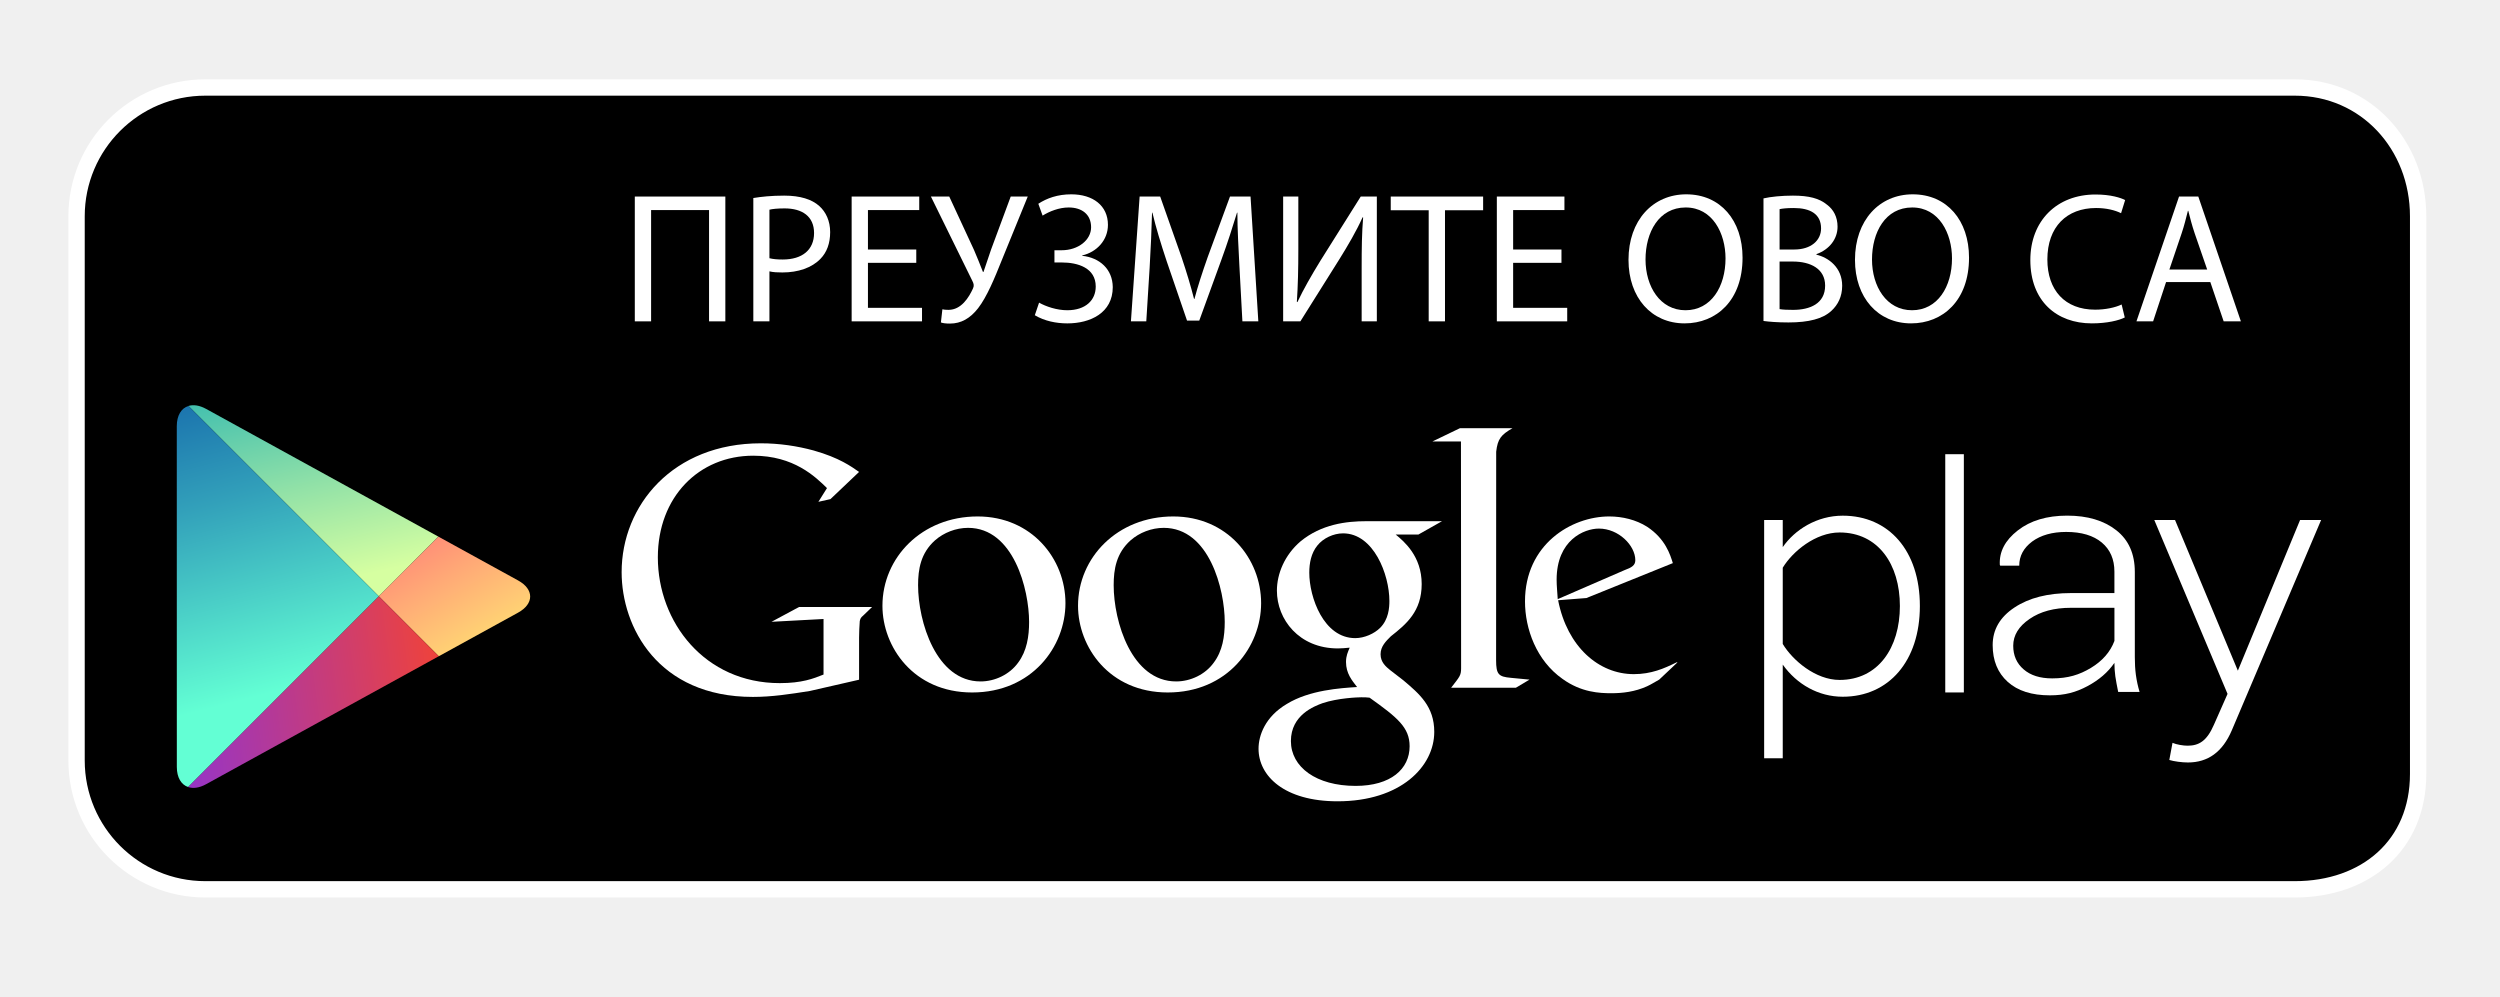
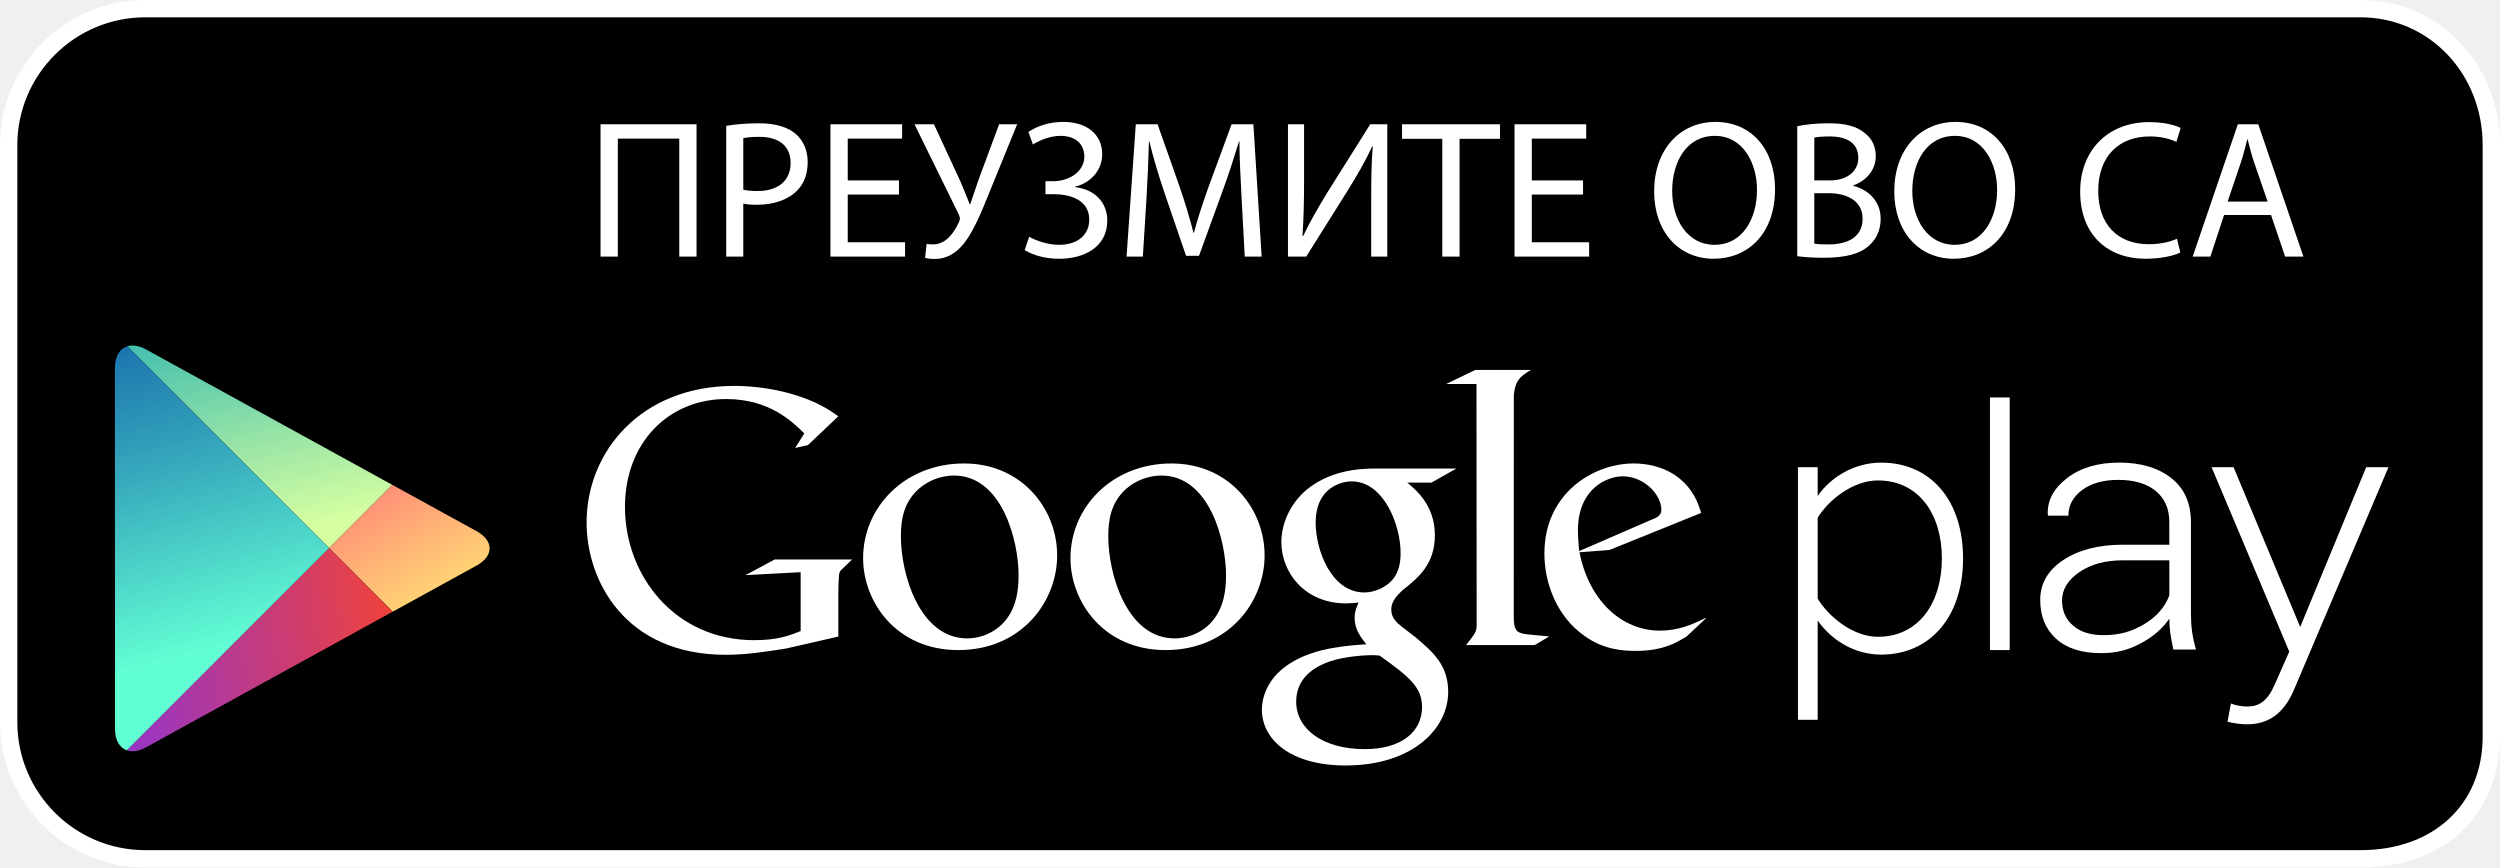
- <svg xmlns="http://www.w3.org/2000/svg" version="1.1" id="SemiBold" x="0px" y="0px" width="229.5px" height="91.5px" viewBox="0 0 229.5 91.5" enable-background="new 0 0 229.5 91.5" xml:space="preserve">
-   <path stroke="#FFFFFF" stroke-width="1.5" stroke-miterlimit="10" d="M221.985,71.05c0,6.53-4.797,10.59-11.322,10.59H18.849  c-6.528,0-11.821-5.297-11.821-11.827V19.856c0-6.529,5.293-11.824,11.821-11.824h191.814c6.525,0,11.322,5.295,11.322,11.824V71.05  z" />
+ <svg xmlns="http://www.w3.org/2000/svg" version="1.1" id="SemiBold" x="0px" y="0px" width="216.457px" height="75.108px" viewBox="0 -0.354 216.457 75.108" enable-background="new 0 -0.354 216.457 75.108" xml:space="preserve">
+   <g>
+     <path d="M215.707,63.413c0,6.53-4.797,10.591-11.322,10.591H12.571c-6.528,0-11.821-5.298-11.821-11.828V12.219   c0-6.529,5.293-11.824,11.821-11.824h191.813c6.525,0,11.322,5.295,11.322,11.824V63.413z" />
+     <path fill="#FFFFFF" d="M204.385,74.754H12.571C5.64,74.754,0,69.111,0,62.176V12.219C0,5.286,5.64-0.354,12.571-0.354h191.813   c6.77,0,12.072,5.523,12.072,12.574v51.194C216.457,70.196,211.605,74.754,204.385,74.754z M12.571,1.146   C6.467,1.146,1.5,6.113,1.5,12.219v49.957c0,6.108,4.967,11.078,11.071,11.078h191.813c6.324,0,10.572-3.955,10.572-9.841V12.219   c0-6.209-4.645-11.074-10.572-11.074H12.571z" />
+   </g>
  <g>
    <g>
-       <path fill="#FFFFFF" d="M153.929,60.867l-1.614,1.522c-0.372,0.205-0.743,0.443-1.113,0.612c-1.121,0.509-2.261,0.637-3.274,0.637    c-1.078,0-2.768-0.069-4.491-1.316c-2.396-1.688-3.442-4.587-3.442-7.114c0-5.232,4.259-7.798,7.732-7.798    c1.215,0,2.462,0.304,3.476,0.945c1.686,1.114,2.122,2.563,2.364,3.34l-7.934,3.205l-2.598,0.202    c0.841,4.289,3.743,6.784,6.95,6.784c1.602,0,2.791-0.522,3.882-1.062C153.866,60.825,154.085,60.711,153.929,60.867z     M149.143,52.334c0.645-0.234,0.979-0.437,0.979-0.906c0-1.348-1.525-2.904-3.345-2.904c-1.349,0-3.879,1.05-3.879,4.695    c0,0.569,0.067,1.175,0.102,1.781L149.143,52.334z" />
-       <path fill="#FFFFFF" d="M137.342,60.605c0,1.312,0.234,1.516,1.343,1.618c0.578,0.068,1.154,0.099,1.725,0.166l-1.248,0.743    h-5.947c0.78-1.012,0.914-1.112,0.914-1.787v-0.753l-0.013-20.063h-2.626l2.527-1.218h4.826c-1.046,0.605-1.358,0.975-1.493,2.155    L137.342,60.605z" />
-       <path fill="#FFFFFF" d="M128.119,49.066c0.774,0.637,2.392,1.988,2.392,4.553c0,2.499-1.409,3.677-2.83,4.792    c-0.436,0.438-0.945,0.915-0.945,1.651c0,0.746,0.51,1.151,0.877,1.453l1.219,0.941c1.482,1.251,2.833,2.398,2.833,4.728    c0,3.175-3.072,6.375-8.877,6.375c-4.89,0-7.254-2.328-7.254-4.825c0-1.216,0.604-2.937,2.601-4.115    c2.092-1.279,4.927-1.45,6.444-1.55c-0.474-0.612-1.015-1.253-1.015-2.299c0-0.572,0.172-0.913,0.338-1.315    c-0.369,0.035-0.741,0.071-1.079,0.071c-3.579,0-5.603-2.67-5.603-5.302c0-1.552,0.708-3.273,2.162-4.521    c1.924-1.584,4.218-1.857,6.041-1.857h6.954l-2.162,1.221H128.119z M125.728,64.047c-0.276-0.036-0.442-0.036-0.776-0.036    c-0.306,0-2.129,0.066-3.541,0.54c-0.747,0.273-2.906,1.08-2.906,3.478c0,2.392,2.331,4.116,5.938,4.116    c3.239,0,4.96-1.553,4.96-3.644C129.401,66.78,128.288,65.872,125.728,64.047z M126.698,57.635    c0.78-0.778,0.848-1.854,0.848-2.466c0-2.427-1.447-6.207-4.252-6.207c-0.875,0-1.823,0.439-2.361,1.118    c-0.57,0.703-0.741,1.615-0.741,2.492c0,2.26,1.317,6.008,4.217,6.008C125.254,58.58,126.164,58.169,126.698,57.635z" />
-       <path fill="#FFFFFF" d="M107.197,63.569c-5.364,0-8.234-4.178-8.234-7.959c0-4.419,3.608-8.2,8.74-8.2    c4.961,0,8.068,3.884,8.068,7.962C115.771,59.354,112.7,63.569,107.197,63.569z M111.417,60.839    c0.816-1.08,1.014-2.428,1.014-3.742c0-2.972-1.416-8.64-5.601-8.64c-1.113,0-2.234,0.435-3.042,1.146    c-1.318,1.181-1.553,2.664-1.553,4.12c0,3.334,1.647,8.833,5.737,8.833C109.293,62.556,110.64,61.917,111.417,60.839z" />
-       <path fill="#FFFFFF" d="M89.238,63.569c-5.365,0-8.23-4.178-8.23-7.959c0-4.419,3.609-8.2,8.739-8.2    c4.958,0,8.062,3.884,8.062,7.962C97.809,59.354,94.742,63.569,89.238,63.569z M93.459,60.839c0.81-1.08,1.012-2.428,1.012-3.742    c0-2.972-1.42-8.64-5.601-8.64c-1.117,0-2.226,0.435-3.036,1.146c-1.32,1.181-1.554,2.664-1.554,4.12    c0,3.334,1.654,8.833,5.737,8.833C91.335,62.556,92.68,61.917,93.459,60.839z" />
-       <path fill="#FFFFFF" d="M78.863,62.398l-4.524,1.035c-1.833,0.289-3.479,0.544-5.222,0.544c-8.727,0-12.051-6.424-12.051-11.45    c0-6.14,4.711-11.831,12.778-11.831c1.707,0,3.35,0.251,4.846,0.658c2.371,0.667,3.479,1.487,4.173,1.969l-2.628,2.496    l-1.108,0.248l0.79-1.26c-1.07-1.045-3.037-2.974-6.77-2.974c-4.991,0-8.757,3.794-8.757,9.333c0,5.949,4.3,11.545,11.194,11.545    c2.026,0,3.069-0.407,4.016-0.787v-5.1l-4.776,0.257l2.532-1.36h6.703l-0.819,0.789c-0.222,0.188-0.251,0.252-0.313,0.504    c-0.033,0.288-0.063,1.204-0.063,1.526V62.398z" />
+       <path fill="#FFFFFF" d="M147.652,53.23l-1.615,1.521c-0.371,0.205-0.742,0.443-1.113,0.612c-1.121,0.509-2.26,0.638-3.273,0.638    c-1.078,0-2.768-0.07-4.49-1.316c-2.396-1.688-3.443-4.588-3.443-7.114c0-5.231,4.26-7.798,7.732-7.798    c1.215,0,2.463,0.304,3.477,0.945c1.686,1.113,2.121,2.562,2.363,3.34l-7.934,3.205l-2.598,0.201    c0.84,4.289,3.742,6.784,6.949,6.784c1.602,0,2.791-0.521,3.883-1.062C147.588,53.188,147.807,53.074,147.652,53.23z     M142.865,44.697c0.645-0.234,0.979-0.438,0.979-0.906c0-1.348-1.523-2.904-3.344-2.904c-1.35,0-3.879,1.051-3.879,4.695    c0,0.569,0.066,1.176,0.102,1.781L142.865,44.697z" />
+       <path fill="#FFFFFF" d="M131.064,52.969c0,1.312,0.234,1.516,1.344,1.617c0.578,0.068,1.152,0.1,1.725,0.166l-1.248,0.743h-5.947    c0.779-1.012,0.914-1.112,0.914-1.786v-0.754l-0.014-20.063h-2.625l2.527-1.218h4.824c-1.045,0.605-1.357,0.975-1.492,2.155    L131.064,52.969z" />
+       <path fill="#FFFFFF" d="M121.842,41.43c0.773,0.637,2.393,1.988,2.393,4.553c0,2.499-1.41,3.677-2.83,4.792    c-0.438,0.438-0.945,0.915-0.945,1.651c0,0.746,0.51,1.15,0.877,1.453l1.219,0.94c1.482,1.251,2.832,2.397,2.832,4.728    c0,3.176-3.072,6.375-8.877,6.375c-4.889,0-7.253-2.328-7.253-4.824c0-1.217,0.604-2.938,2.601-4.115    c2.092-1.279,4.928-1.45,6.444-1.551c-0.473-0.611-1.014-1.252-1.014-2.299c0-0.571,0.172-0.912,0.338-1.314    c-0.369,0.035-0.742,0.07-1.08,0.07c-3.579,0-5.602-2.67-5.602-5.301c0-1.553,0.707-3.273,2.161-4.521    c1.925-1.584,4.218-1.857,6.041-1.857h6.955l-2.162,1.221H121.842L121.842,41.43z M119.451,56.41    c-0.277-0.036-0.443-0.036-0.777-0.036c-0.305,0-2.129,0.066-3.541,0.54c-0.747,0.273-2.906,1.08-2.906,3.479    c0,2.392,2.331,4.115,5.939,4.115c3.238,0,4.959-1.553,4.959-3.644C123.123,59.143,122.01,58.235,119.451,56.41z M120.42,49.998    c0.781-0.777,0.848-1.854,0.848-2.466c0-2.427-1.445-6.207-4.252-6.207c-0.875,0-1.823,0.438-2.36,1.118    c-0.57,0.703-0.742,1.615-0.742,2.492c0,2.26,1.317,6.008,4.217,6.008C118.977,50.943,119.887,50.532,120.42,49.998z" />
+       <path fill="#FFFFFF" d="M100.919,55.932c-5.364,0-8.234-4.178-8.234-7.959c0-4.418,3.608-8.199,8.74-8.199    c4.961,0,8.068,3.884,8.068,7.962C109.494,51.717,106.422,55.932,100.919,55.932z M105.139,53.202    c0.816-1.08,1.014-2.428,1.014-3.741c0-2.973-1.416-8.641-5.601-8.641c-1.113,0-2.234,0.436-3.042,1.146    c-1.318,1.181-1.553,2.664-1.553,4.119c0,3.334,1.647,8.834,5.737,8.834C103.015,54.92,104.362,54.28,105.139,53.202z" />
+       <path fill="#FFFFFF" d="M82.96,55.932c-5.365,0-8.23-4.178-8.23-7.959c0-4.418,3.609-8.199,8.739-8.199    c4.958,0,8.062,3.884,8.062,7.962C91.531,51.717,88.464,55.932,82.96,55.932z M87.181,53.202c0.81-1.08,1.012-2.428,1.012-3.741    c0-2.973-1.42-8.641-5.601-8.641c-1.117,0-2.226,0.436-3.036,1.146c-1.32,1.181-1.554,2.664-1.554,4.119    c0,3.334,1.654,8.834,5.737,8.834C85.057,54.92,86.402,54.28,87.181,53.202z" />
+       <path fill="#FFFFFF" d="M72.585,54.762l-4.524,1.035c-1.833,0.289-3.479,0.543-5.222,0.543c-8.727,0-12.051-6.424-12.051-11.449    c0-6.141,4.711-11.832,12.778-11.832c1.707,0,3.35,0.251,4.846,0.658c2.371,0.667,3.479,1.487,4.173,1.969l-2.628,2.496    l-1.108,0.248l0.79-1.26c-1.07-1.045-3.037-2.974-6.77-2.974c-4.991,0-8.757,3.794-8.757,9.333c0,5.949,4.3,11.545,11.194,11.545    c2.026,0,3.069-0.406,4.016-0.787v-5.1l-4.776,0.257l2.532-1.36h6.703l-0.819,0.789c-0.222,0.188-0.251,0.252-0.313,0.504    c-0.033,0.288-0.063,1.204-0.063,1.526L72.585,54.762L72.585,54.762z" />
    </g>
    <g>
-       <path fill="#FFFFFF" d="M163.656,61.011v8.596h-1.707V47.735h1.707v2.49c1.111-1.609,3.144-2.886,5.504-2.886    c4.232,0,7.084,3.211,7.084,8.294c0,5.049-2.852,8.327-7.084,8.327C166.932,63.961,164.937,62.812,163.656,61.011z M174.41,55.634    c0-3.831-1.997-6.753-5.538-6.753c-2.199,0-4.302,1.729-5.216,3.235v7.001c0.914,1.51,3.017,3.301,5.216,3.301    C172.413,62.418,174.41,59.471,174.41,55.634z" />
-       <path fill="#FFFFFF" d="M178.575,63.567V41.696h1.706v21.871H178.575z" />
-       <path fill="#FFFFFF" d="M199.436,68.192c0.364,0.162,0.987,0.263,1.383,0.263c1.044,0,1.771-0.427,2.424-1.936l1.245-2.82    l-6.725-15.964h1.904l5.769,13.834l5.712-13.834h1.931l-8.201,19.313c-0.851,1.99-2.189,2.947-4.029,2.947    c-0.552,0-1.279-0.099-1.706-0.229L199.436,68.192z" />
-       <path fill="#FFFFFF" d="M194.449,63.52c-0.114-0.549-0.2-1.032-0.263-1.437c-0.053-0.403-0.082-0.815-0.082-1.234    c-0.586,0.859-1.415,1.574-2.474,2.138c-1.06,0.566-2.066,0.845-3.448,0.845c-1.663,0-2.953-0.409-3.875-1.239    c-0.918-0.829-1.38-1.952-1.38-3.373c0-1.419,0.669-2.571,2.003-3.452c1.334-0.885,3.059-1.324,5.192-1.324h3.981v-1.968    c0-1.133-0.387-2.023-1.157-2.67c-0.774-0.646-1.86-0.974-3.269-0.974c-1.287,0-2.331,0.299-3.126,0.881    c-0.788,0.594-1.185,1.33-1.185,2.217h-1.747l-0.036-0.085c-0.063-1.195,0.484-2.245,1.647-3.15    c1.157-0.905,2.675-1.36,4.542-1.36c1.86,0,3.366,0.448,4.502,1.342c1.134,0.885,1.703,2.164,1.703,3.836v7.811    c0,0.561,0.026,1.103,0.097,1.631c0.072,0.529,0.187,1.057,0.34,1.567H194.449z M188.392,62.276c1.45,0,2.492-0.324,3.558-0.965    c1.058-0.638,1.777-1.469,2.155-2.475v-3.04h-4c-1.528,0-2.793,0.338-3.788,1.021c-0.997,0.68-1.503,1.503-1.503,2.46    c0,0.902,0.32,1.625,0.957,2.172C186.408,62.002,187.28,62.276,188.392,62.276z" />
+       <path fill="#FFFFFF" d="M157.379,53.374v8.597h-1.707V40.098h1.707v2.49c1.111-1.608,3.143-2.886,5.504-2.886    c4.232,0,7.084,3.211,7.084,8.294c0,5.049-2.852,8.327-7.084,8.327C160.654,56.324,158.66,55.176,157.379,53.374z M168.133,47.997    c0-3.831-1.998-6.753-5.539-6.753c-2.199,0-4.301,1.729-5.215,3.235v7.001c0.914,1.51,3.016,3.301,5.215,3.301    C166.135,54.781,168.133,51.834,168.133,47.997z" />
+       <path fill="#FFFFFF" d="M172.297,55.93V34.059h1.707V55.93H172.297z" />
+       <path fill="#FFFFFF" d="M193.158,60.555c0.363,0.162,0.986,0.264,1.383,0.264c1.045,0,1.771-0.428,2.424-1.936l1.246-2.82    l-6.725-15.965h1.902l5.77,13.834l5.713-13.834h1.93L198.6,59.411c-0.85,1.99-2.188,2.947-4.027,2.947    c-0.553,0-1.279-0.099-1.707-0.229L193.158,60.555z" />
+       <path fill="#FFFFFF" d="M188.172,55.883c-0.115-0.549-0.201-1.031-0.264-1.437c-0.053-0.403-0.082-0.815-0.082-1.233    c-0.586,0.858-1.414,1.573-2.475,2.137c-1.059,0.566-2.064,0.846-3.447,0.846c-1.662,0-2.953-0.409-3.875-1.239    c-0.918-0.829-1.381-1.952-1.381-3.372s0.67-2.572,2.004-3.453c1.334-0.885,3.059-1.324,5.191-1.324h3.982V44.84    c0-1.134-0.389-2.023-1.158-2.67c-0.773-0.646-1.859-0.975-3.268-0.975c-1.287,0-2.332,0.299-3.127,0.881    c-0.787,0.594-1.186,1.33-1.186,2.217h-1.746l-0.037-0.084c-0.062-1.195,0.484-2.246,1.648-3.15    c1.156-0.905,2.674-1.36,4.541-1.36c1.859,0,3.367,0.448,4.502,1.342c1.135,0.886,1.703,2.164,1.703,3.837v7.811    c0,0.561,0.025,1.103,0.098,1.631c0.072,0.529,0.188,1.057,0.34,1.566h-1.965V55.883z M182.115,54.639    c1.449,0,2.49-0.323,3.557-0.965c1.059-0.638,1.777-1.469,2.156-2.475v-3.04h-4c-1.529,0-2.793,0.338-3.789,1.021    c-0.996,0.681-1.502,1.504-1.502,2.461c0,0.902,0.318,1.625,0.957,2.172C180.131,54.365,181.002,54.639,182.115,54.639z" />
    </g>
  </g>
  <g>
-     <polygon fill="none" points="34.776,54.742 40.252,49.266 40.25,49.266 34.776,54.742 17.299,37.267 17.298,37.267 34.776,54.745    17.271,72.251 17.271,72.251 34.776,54.745 40.276,60.245 40.279,60.245  " />
-     <linearGradient id="SVGID_1_" gradientUnits="userSpaceOnUse" x1="519.573" y1="-432.998" x2="496.496" y2="-447.44" gradientTransform="matrix(0.7071 0.7071 -0.7071 0.7071 -642.4706 -7.8795)">
+     <polygon fill="none" points="28.498,47.105 33.974,41.629 33.972,41.629 28.498,47.105 11.021,29.63 11.02,29.63 28.498,47.108    10.993,64.614 10.993,64.614 28.498,47.108 33.998,52.608 34.001,52.608  " />
+     <linearGradient id="SVGID_1_" gradientUnits="userSpaceOnUse" x1="879.179" y1="495.777" x2="856.102" y2="510.22" gradientTransform="matrix(0.7071 0.7071 0.7071 -0.7071 -947.4174 -225.4017)">
      <stop offset="0" style="stop-color:#D6FFA1" />
      <stop offset="0.326" style="stop-color:#93E2A7" />
      <stop offset="1" style="stop-color:#00A3B5" />
    </linearGradient>
-     <path fill="url(#SVGID_1_)" d="M40.25,49.266L18.914,37.534c-0.604-0.331-1.163-0.408-1.615-0.268l17.478,17.476L40.25,49.266z" />
-     <linearGradient id="SVGID_2_" gradientUnits="userSpaceOnUse" x1="506.158" y1="-445.334" x2="536.076" y2="-437.514" gradientTransform="matrix(0.7071 0.7071 -0.7071 0.7071 -642.4706 -7.8795)">
+     <path fill="url(#SVGID_1_)" d="M33.972,41.629L12.636,29.897c-0.604-0.331-1.163-0.408-1.615-0.268l17.478,17.476L33.972,41.629z" />
+     <linearGradient id="SVGID_2_" gradientUnits="userSpaceOnUse" x1="865.761" y1="508.115" x2="895.682" y2="500.293" gradientTransform="matrix(0.7071 0.7071 0.7071 -0.7071 -947.4174 -225.4017)">
      <stop offset="0" style="stop-color:#FF177B" />
      <stop offset="0.672" style="stop-color:#FFA976" />
      <stop offset="1" style="stop-color:#FFEC73" />
    </linearGradient>
-     <path fill="url(#SVGID_2_)" d="M40.279,60.245l7.283-4.005c1.477-0.815,1.477-2.142,0-2.954l-7.311-4.02l-5.476,5.476   L40.279,60.245z" />
-     <linearGradient id="SVGID_3_" gradientUnits="userSpaceOnUse" x1="522.857" y1="-422.044" x2="490.413" y2="-441.133" gradientTransform="matrix(0.7071 0.7071 -0.7071 0.7071 -642.4706 -7.8795)">
+     <path fill="url(#SVGID_2_)" d="M34.001,52.608l7.283-4.005c1.477-0.815,1.477-2.143,0-2.954l-7.311-4.021l-5.476,5.477   L34.001,52.608z" />
+     <linearGradient id="SVGID_3_" gradientUnits="userSpaceOnUse" x1="882.463" y1="484.824" x2="850.018" y2="503.913" gradientTransform="matrix(0.7071 0.7071 0.7071 -0.7071 -947.4174 -225.4017)">
      <stop offset="0" style="stop-color:#63FFD4" />
      <stop offset="0.485" style="stop-color:#32A0BA" />
      <stop offset="0.835" style="stop-color:#1262A9" />
      <stop offset="1" style="stop-color:#064AA2" />
    </linearGradient>
-     <path fill="url(#SVGID_3_)" d="M17.298,37.267c-0.649,0.203-1.069,0.86-1.069,1.854l0.004,31.284c0,0.982,0.407,1.63,1.038,1.846   l17.506-17.506L17.298,37.267z" />
-     <linearGradient id="SVGID_4_" gradientUnits="userSpaceOnUse" x1="534.637" y1="-437.199" x2="514.66" y2="-410.881" gradientTransform="matrix(0.7071 0.7071 -0.7071 0.7071 -642.4706 -7.8795)">
+     <path fill="url(#SVGID_3_)" d="M11.02,29.63c-0.649,0.203-1.069,0.86-1.069,1.854l0.004,31.283c0,0.982,0.407,1.631,1.038,1.847   l17.506-17.506L11.02,29.63z" />
+     <linearGradient id="SVGID_4_" gradientUnits="userSpaceOnUse" x1="894.242" y1="499.979" x2="874.264" y2="473.659" gradientTransform="matrix(0.7071 0.7071 0.7071 -0.7071 -947.4174 -225.4017)">
      <stop offset="0" style="stop-color:#FF4521" />
      <stop offset="0.341" style="stop-color:#D43E65" />
      <stop offset="0.793" style="stop-color:#9F36B9" />
      <stop offset="1" style="stop-color:#8A33DB" />
    </linearGradient>
-     <path fill="url(#SVGID_4_)" d="M17.271,72.251c0.454,0.154,1.024,0.082,1.643-0.258l21.363-11.748l-5.5-5.5L17.271,72.251z" />
+     <path fill="url(#SVGID_4_)" d="M10.993,64.614c0.454,0.153,1.024,0.082,1.643-0.258l21.363-11.748l-5.5-5.5L10.993,64.614z" />
  </g>
  <g>
-     <path fill="#FFFFFF" d="M66.587,18.043V29.5h-1.496V19.284h-5.32V29.5h-1.496V18.043H66.587z" />
-     <path fill="#FFFFFF" d="M69.155,18.179c0.714-0.119,1.648-0.221,2.839-0.221c1.462,0,2.532,0.34,3.213,0.952   c0.611,0.544,1.002,1.377,1.002,2.396c0,1.037-0.306,1.853-0.884,2.448c-0.799,0.833-2.057,1.258-3.501,1.258   c-0.442,0-0.851-0.017-1.19-0.102V29.5h-1.479V18.179z M70.634,23.704c0.323,0.085,0.731,0.119,1.224,0.119   c1.785,0,2.873-0.884,2.873-2.431c0-1.53-1.088-2.261-2.702-2.261c-0.646,0-1.14,0.051-1.395,0.119V23.704z" />
-     <path fill="#FFFFFF" d="M84.114,24.128h-4.437v4.131h4.964V29.5h-6.46V18.043h6.205v1.241h-4.709v3.621h4.437V24.128z" />
-     <path fill="#FFFFFF" d="M87.141,18.043l2.277,4.913c0.289,0.68,0.562,1.343,0.816,2.006h0.051c0.204-0.578,0.425-1.241,0.697-2.057   l1.802-4.862h1.563l-2.413,5.916c-0.612,1.53-1.326,3.281-2.143,4.334c-0.73,0.935-1.563,1.411-2.583,1.411   c-0.392,0-0.646-0.034-0.833-0.103l0.136-1.207c0.136,0.034,0.306,0.051,0.561,0.051c1.173,0,1.87-1.139,2.244-1.955   c0.119-0.255,0.085-0.425-0.051-0.697l-3.808-7.751H87.141z" />
-     <path fill="#FFFFFF" d="M95.318,18.706c0.782-0.51,1.769-0.867,3.026-0.867c1.988,0,3.365,1.037,3.365,2.805   c0,1.411-1.037,2.499-2.362,2.805v0.034c1.598,0.17,2.787,1.224,2.805,2.873c0,2.379-2.074,3.331-4.165,3.331   c-1.037,0-2.107-0.221-2.991-0.748l0.391-1.156c0.629,0.357,1.632,0.697,2.584,0.697c1.683,0,2.617-0.918,2.617-2.176   c0-1.717-1.648-2.209-3.11-2.209h-0.68v-1.122h0.663c1.513,0,2.702-0.935,2.702-2.108s-0.833-1.819-2.057-1.819   c-0.884,0-1.768,0.357-2.396,0.748L95.318,18.706z" />
-     <path fill="#FFFFFF" d="M113.78,24.469c-0.085-1.598-0.188-3.536-0.188-4.947h-0.034c-0.407,1.326-0.866,2.771-1.444,4.352   l-2.023,5.559h-1.121l-1.87-5.457c-0.544-1.632-0.986-3.094-1.309-4.454h-0.034c-0.034,1.428-0.119,3.332-0.221,5.065l-0.307,4.913   h-1.41l0.799-11.457h1.887l1.954,5.542c0.477,1.411,0.851,2.669,1.156,3.859h0.034c0.306-1.156,0.714-2.414,1.224-3.859l2.04-5.542   h1.887l0.714,11.457h-1.462L113.78,24.469z" />
-     <path fill="#FFFFFF" d="M119.187,18.043v4.828c0,1.802-0.034,3.315-0.136,4.845l0.051,0.017c0.562-1.19,1.275-2.431,2.108-3.791   l3.705-5.898h1.479V29.5H125v-4.878c0-1.853,0.018-3.213,0.136-4.658l-0.051-0.017c-0.561,1.258-1.343,2.584-2.125,3.842   l-3.586,5.711h-1.581V18.043H119.187z" />
-     <path fill="#FFFFFF" d="M131.154,19.301h-3.484v-1.258h8.481v1.258h-3.501V29.5h-1.496V19.301z" />
-     <path fill="#FFFFFF" d="M143.343,24.128h-4.437v4.131h4.964V29.5h-6.46V18.043h6.205v1.241h-4.709v3.621h4.437V24.128z" />
-     <path fill="#FFFFFF" d="M159.966,23.652c0,3.927-2.396,6.034-5.32,6.034c-3.043,0-5.15-2.362-5.15-5.83   c0-3.638,2.243-6.017,5.303-6.017C157.943,17.839,159.966,20.236,159.966,23.652z M151.059,23.823c0,2.464,1.326,4.657,3.672,4.657   s3.672-2.159,3.672-4.759c0-2.295-1.19-4.675-3.655-4.675S151.059,21.324,151.059,23.823z" />
-     <path fill="#FFFFFF" d="M161.888,18.213c0.646-0.153,1.683-0.255,2.702-0.255c1.479,0,2.432,0.255,3.128,0.833   c0.595,0.442,0.969,1.122,0.969,2.023c0,1.122-0.747,2.091-1.938,2.516v0.051c1.088,0.255,2.363,1.156,2.363,2.855   c0,0.986-0.392,1.751-0.986,2.295c-0.782,0.731-2.074,1.07-3.943,1.07c-1.021,0-1.802-0.067-2.295-0.136V18.213z M163.366,22.905   h1.343c1.547,0,2.465-0.833,2.465-1.938c0-1.326-1.003-1.87-2.498-1.87c-0.681,0-1.071,0.051-1.31,0.102V22.905z M163.366,28.378   c0.307,0.051,0.714,0.068,1.241,0.068c1.529,0,2.94-0.561,2.94-2.227c0-1.547-1.343-2.209-2.958-2.209h-1.224V28.378z" />
-     <path fill="#FFFFFF" d="M180.757,23.652c0,3.927-2.396,6.034-5.32,6.034c-3.043,0-5.15-2.362-5.15-5.83   c0-3.638,2.243-6.017,5.303-6.017C178.734,17.839,180.757,20.236,180.757,23.652z M171.85,23.823c0,2.464,1.326,4.657,3.672,4.657   s3.672-2.159,3.672-4.759c0-2.295-1.19-4.675-3.655-4.675S171.85,21.324,171.85,23.823z" />
-     <path fill="#FFFFFF" d="M195.054,29.143c-0.527,0.272-1.632,0.543-3.026,0.543c-3.229,0-5.643-2.04-5.643-5.813   c0-3.604,2.431-6.018,5.983-6.018c1.41,0,2.328,0.306,2.72,0.51l-0.374,1.207c-0.544-0.272-1.343-0.476-2.295-0.476   c-2.686,0-4.471,1.717-4.471,4.726c0,2.822,1.615,4.606,4.386,4.606c0.918,0,1.836-0.187,2.431-0.476L195.054,29.143z" />
-     <path fill="#FFFFFF" d="M198.845,25.896l-1.189,3.604h-1.53l3.91-11.457h1.768l3.909,11.457h-1.581l-1.224-3.604H198.845z    M202.618,24.74l-1.139-3.297c-0.255-0.748-0.425-1.428-0.595-2.091h-0.034c-0.17,0.663-0.34,1.377-0.578,2.074l-1.122,3.314   H202.618z" />
+     <path fill="#FFFFFF" d="M60.309,10.406v11.457h-1.496V11.647h-5.32v10.216h-1.496V10.406H60.309z" />
+     <path fill="#FFFFFF" d="M62.877,10.542c0.714-0.119,1.648-0.221,2.839-0.221c1.462,0,2.532,0.34,3.213,0.952   c0.611,0.544,1.002,1.377,1.002,2.396c0,1.037-0.306,1.853-0.884,2.448c-0.799,0.833-2.057,1.258-3.501,1.258   c-0.442,0-0.851-0.017-1.19-0.102v4.59h-1.479V10.542z M64.356,16.067c0.323,0.085,0.731,0.119,1.224,0.119   c1.785,0,2.873-0.884,2.873-2.431c0-1.53-1.088-2.261-2.702-2.261c-0.646,0-1.14,0.051-1.395,0.119V16.067z" />
+     <path fill="#FFFFFF" d="M77.836,16.491h-4.437v4.131h4.964v1.241h-6.46V10.406h6.205v1.241h-4.709v3.621h4.437V16.491z" />
+     <path fill="#FFFFFF" d="M80.863,10.406l2.277,4.913c0.289,0.68,0.562,1.343,0.816,2.006h0.051c0.204-0.578,0.425-1.241,0.697-2.057   l1.802-4.862h1.563l-2.413,5.916c-0.612,1.53-1.326,3.281-2.143,4.334c-0.73,0.935-1.563,1.411-2.583,1.411   c-0.392,0-0.646-0.034-0.833-0.103l0.136-1.207c0.136,0.034,0.306,0.051,0.561,0.051c1.173,0,1.87-1.139,2.244-1.955   c0.119-0.255,0.085-0.425-0.051-0.697l-3.808-7.751L80.863,10.406L80.863,10.406z" />
+     <path fill="#FFFFFF" d="M89.04,11.069c0.782-0.51,1.769-0.867,3.026-0.867c1.988,0,3.365,1.037,3.365,2.805   c0,1.411-1.037,2.499-2.362,2.805v0.034c1.598,0.17,2.787,1.224,2.805,2.873c0,2.379-2.074,3.331-4.165,3.331   c-1.037,0-2.107-0.221-2.991-0.748l0.391-1.156c0.629,0.357,1.632,0.697,2.584,0.697c1.683,0,2.617-0.918,2.617-2.176   c0-1.717-1.648-2.209-3.11-2.209h-0.68v-1.122h0.663c1.513,0,2.702-0.935,2.702-2.108c0-1.173-0.833-1.819-2.057-1.819   c-0.884,0-1.768,0.357-2.396,0.748L89.04,11.069z" />
+     <path fill="#FFFFFF" d="M107.502,16.832c-0.085-1.598-0.188-3.536-0.188-4.947h-0.034c-0.407,1.326-0.866,2.771-1.444,4.352   l-2.023,5.559h-1.121l-1.87-5.457c-0.544-1.632-0.986-3.094-1.309-4.454h-0.034c-0.034,1.428-0.119,3.332-0.221,5.065l-0.307,4.913   h-1.41l0.799-11.457h1.887l1.954,5.542c0.477,1.411,0.851,2.669,1.156,3.859h0.034c0.306-1.156,0.714-2.414,1.224-3.859l2.04-5.542   h1.887l0.714,11.457h-1.462L107.502,16.832z" />
+     <path fill="#FFFFFF" d="M112.91,10.406v4.828c0,1.802-0.035,3.315-0.137,4.845l0.051,0.017c0.562-1.19,1.275-2.431,2.108-3.791   l3.705-5.898h1.48v11.456h-1.395v-4.878c0-1.853,0.018-3.213,0.137-4.658l-0.053-0.017c-0.561,1.258-1.342,2.584-2.125,3.842   l-3.585,5.711h-1.581V10.406H112.91z" />
+     <path fill="#FFFFFF" d="M124.877,11.664h-3.484v-1.258h8.48v1.258h-3.5v10.199h-1.496V11.664L124.877,11.664z" />
+     <path fill="#FFFFFF" d="M137.064,16.491h-4.436v4.131h4.963v1.241h-6.459V10.406h6.205v1.241h-4.709v3.621h4.436V16.491z" />
+     <path fill="#FFFFFF" d="M153.688,16.015c0,3.927-2.395,6.034-5.318,6.034c-3.043,0-5.15-2.362-5.15-5.83   c0-3.638,2.242-6.017,5.303-6.017C151.666,10.202,153.688,12.599,153.688,16.015z M144.781,16.187c0,2.464,1.326,4.657,3.672,4.657   s3.672-2.159,3.672-4.759c0-2.295-1.189-4.675-3.654-4.675S144.781,13.688,144.781,16.187z" />
+     <path fill="#FFFFFF" d="M155.611,10.576c0.645-0.153,1.682-0.255,2.701-0.255c1.479,0,2.432,0.255,3.127,0.833   c0.596,0.442,0.971,1.122,0.971,2.023c0,1.122-0.748,2.091-1.939,2.516v0.051c1.088,0.255,2.363,1.156,2.363,2.855   c0,0.986-0.391,1.751-0.986,2.295c-0.781,0.731-2.074,1.07-3.941,1.07c-1.021,0-1.803-0.067-2.295-0.136V10.576L155.611,10.576z    M157.088,15.268h1.344c1.547,0,2.465-0.833,2.465-1.938c0-1.326-1.004-1.87-2.498-1.87c-0.682,0-1.07,0.051-1.311,0.102V15.268z    M157.088,20.741c0.307,0.051,0.715,0.068,1.242,0.068c1.529,0,2.939-0.561,2.939-2.227c0-1.547-1.344-2.209-2.959-2.209h-1.223   V20.741L157.088,20.741z" />
+     <path fill="#FFFFFF" d="M174.479,16.015c0,3.927-2.395,6.034-5.318,6.034c-3.043,0-5.15-2.362-5.15-5.83   c0-3.638,2.242-6.017,5.303-6.017C172.457,10.202,174.479,12.599,174.479,16.015z M165.572,16.187c0,2.464,1.326,4.657,3.672,4.657   s3.672-2.159,3.672-4.759c0-2.295-1.189-4.675-3.654-4.675S165.572,13.688,165.572,16.187z" />
+     <path fill="#FFFFFF" d="M188.777,21.506c-0.527,0.272-1.633,0.543-3.027,0.543c-3.229,0-5.643-2.04-5.643-5.813   c0-3.604,2.432-6.018,5.982-6.018c1.41,0,2.328,0.306,2.721,0.51l-0.375,1.207c-0.543-0.272-1.342-0.476-2.295-0.476   c-2.686,0-4.471,1.717-4.471,4.726c0,2.822,1.615,4.606,4.387,4.606c0.918,0,1.836-0.187,2.432-0.476L188.777,21.506z" />
+     <path fill="#FFFFFF" d="M192.568,18.259l-1.189,3.604h-1.531l3.91-11.457h1.77l3.908,11.457h-1.582l-1.223-3.604H192.568z    M196.34,17.104l-1.139-3.297c-0.254-0.748-0.424-1.428-0.596-2.091h-0.033c-0.17,0.663-0.34,1.377-0.578,2.074l-1.121,3.314   H196.34z" />
  </g>
</svg>
